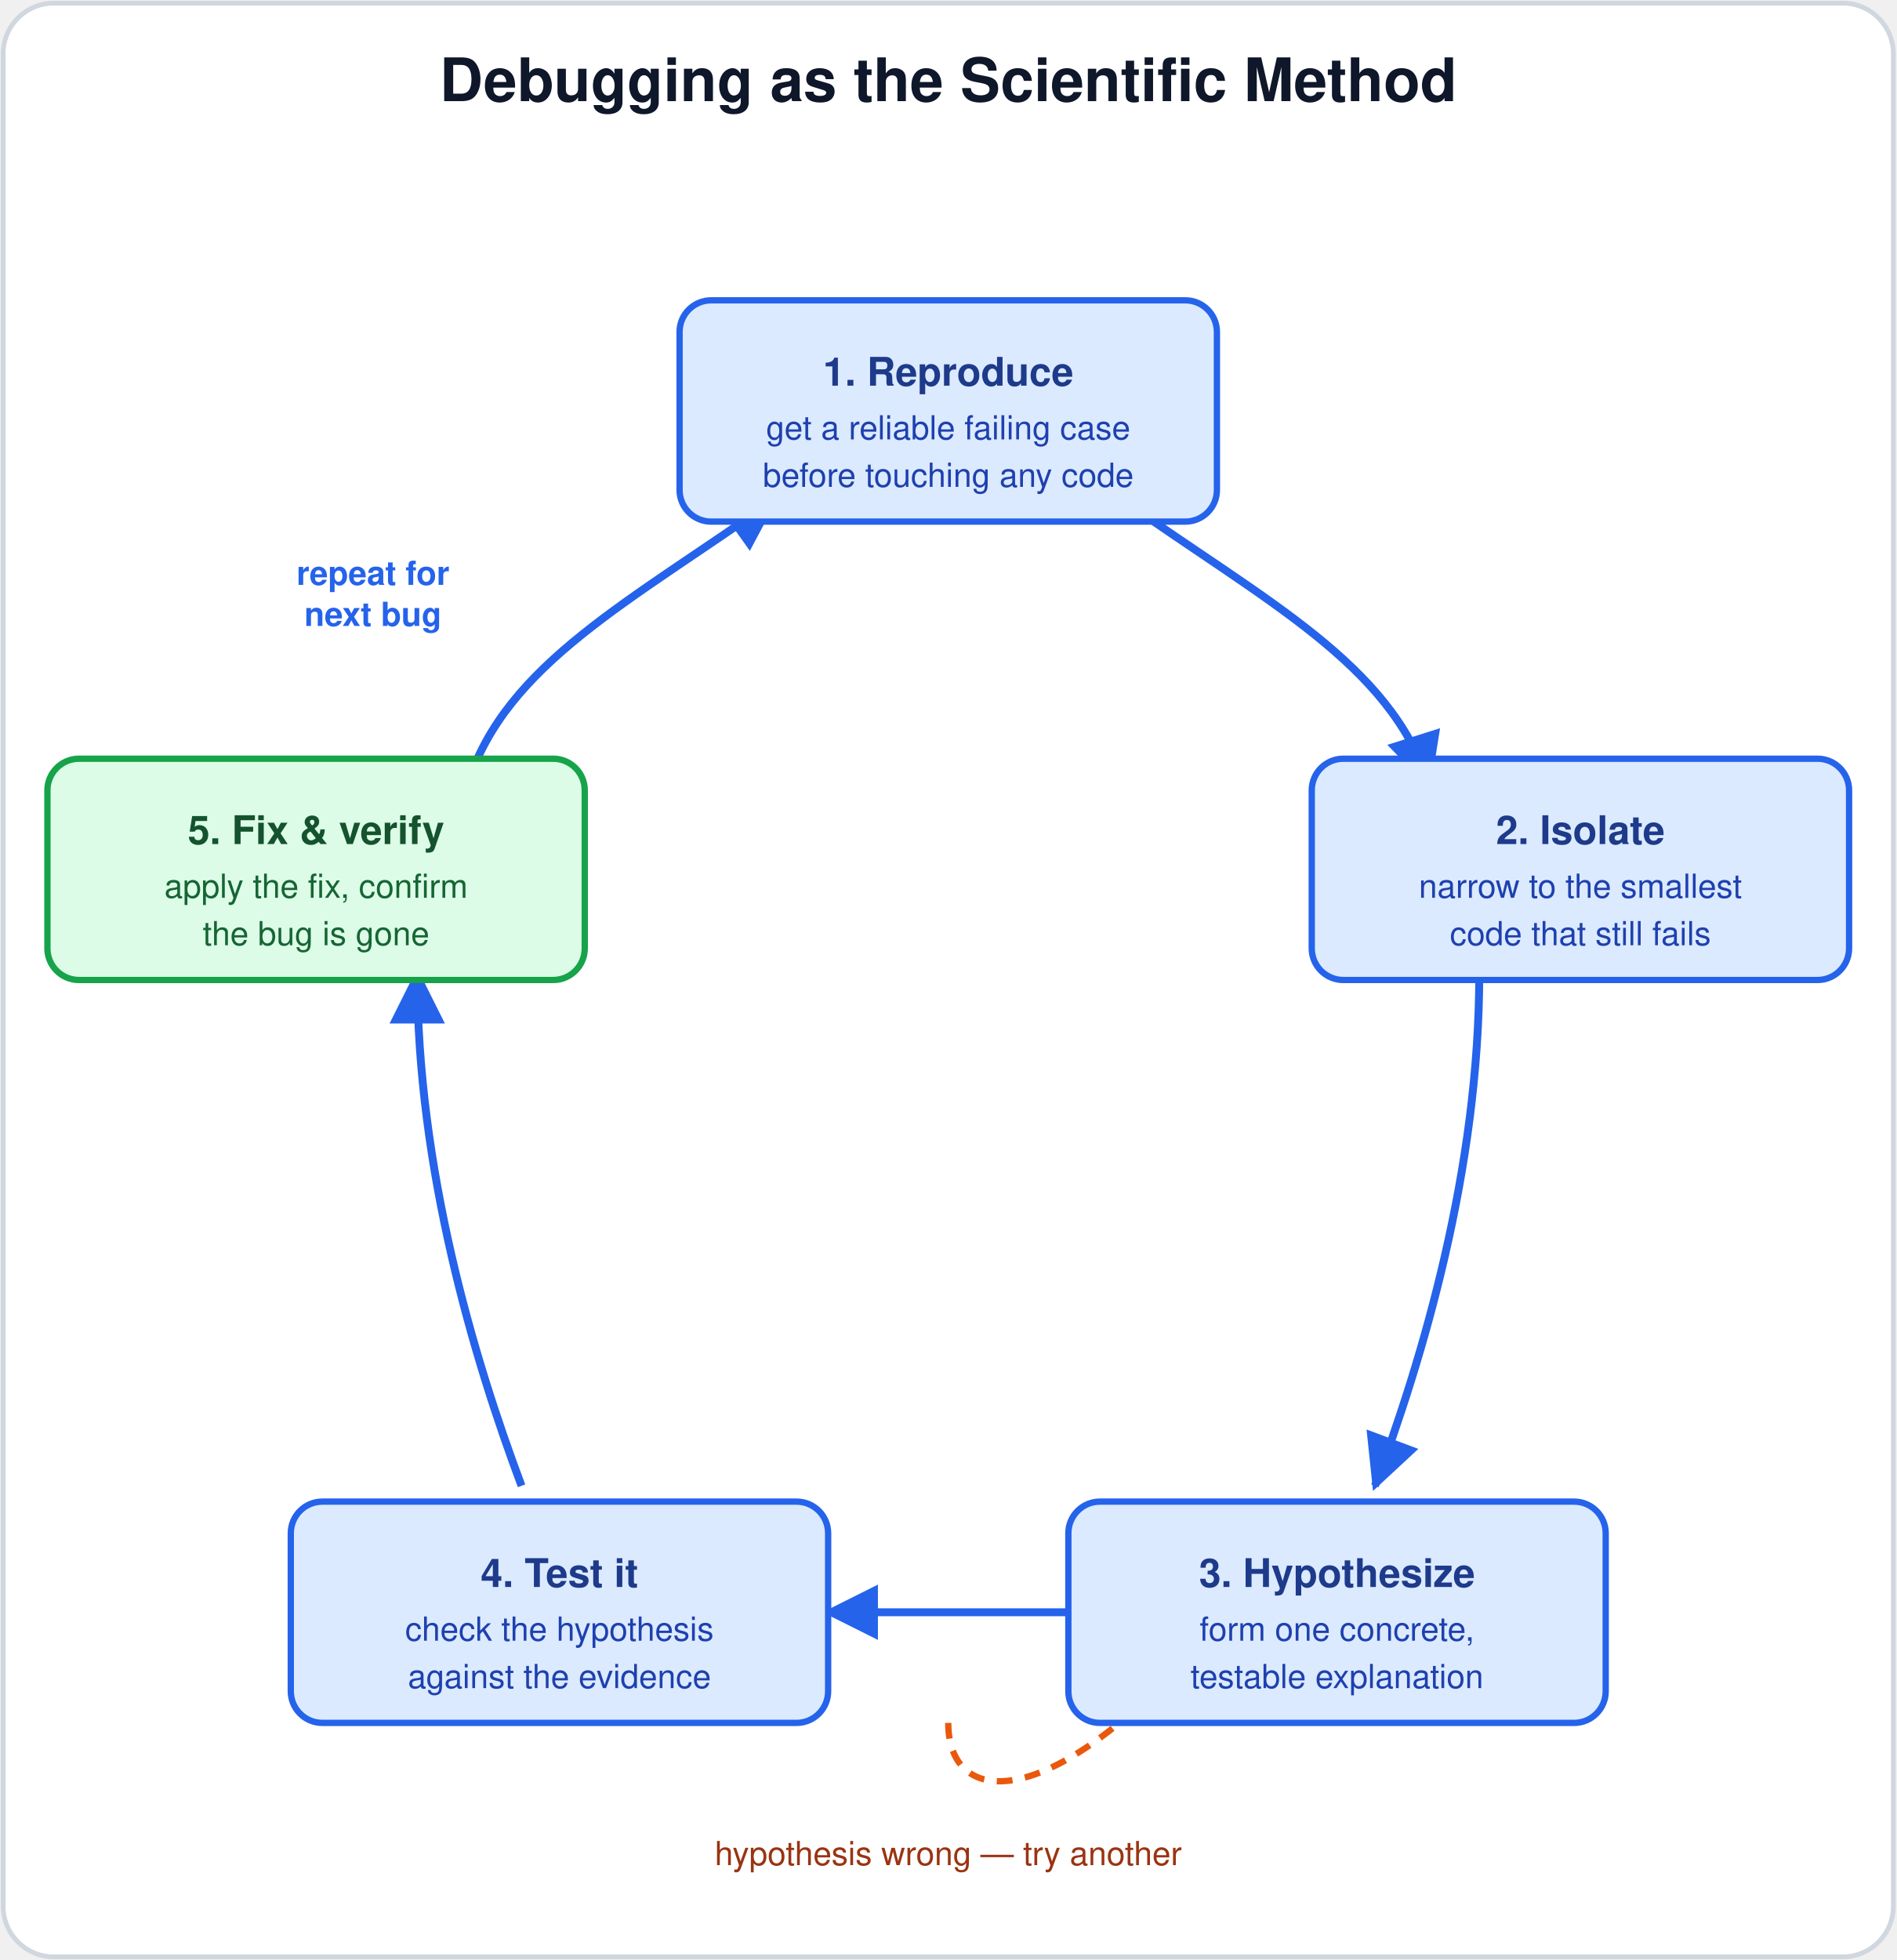
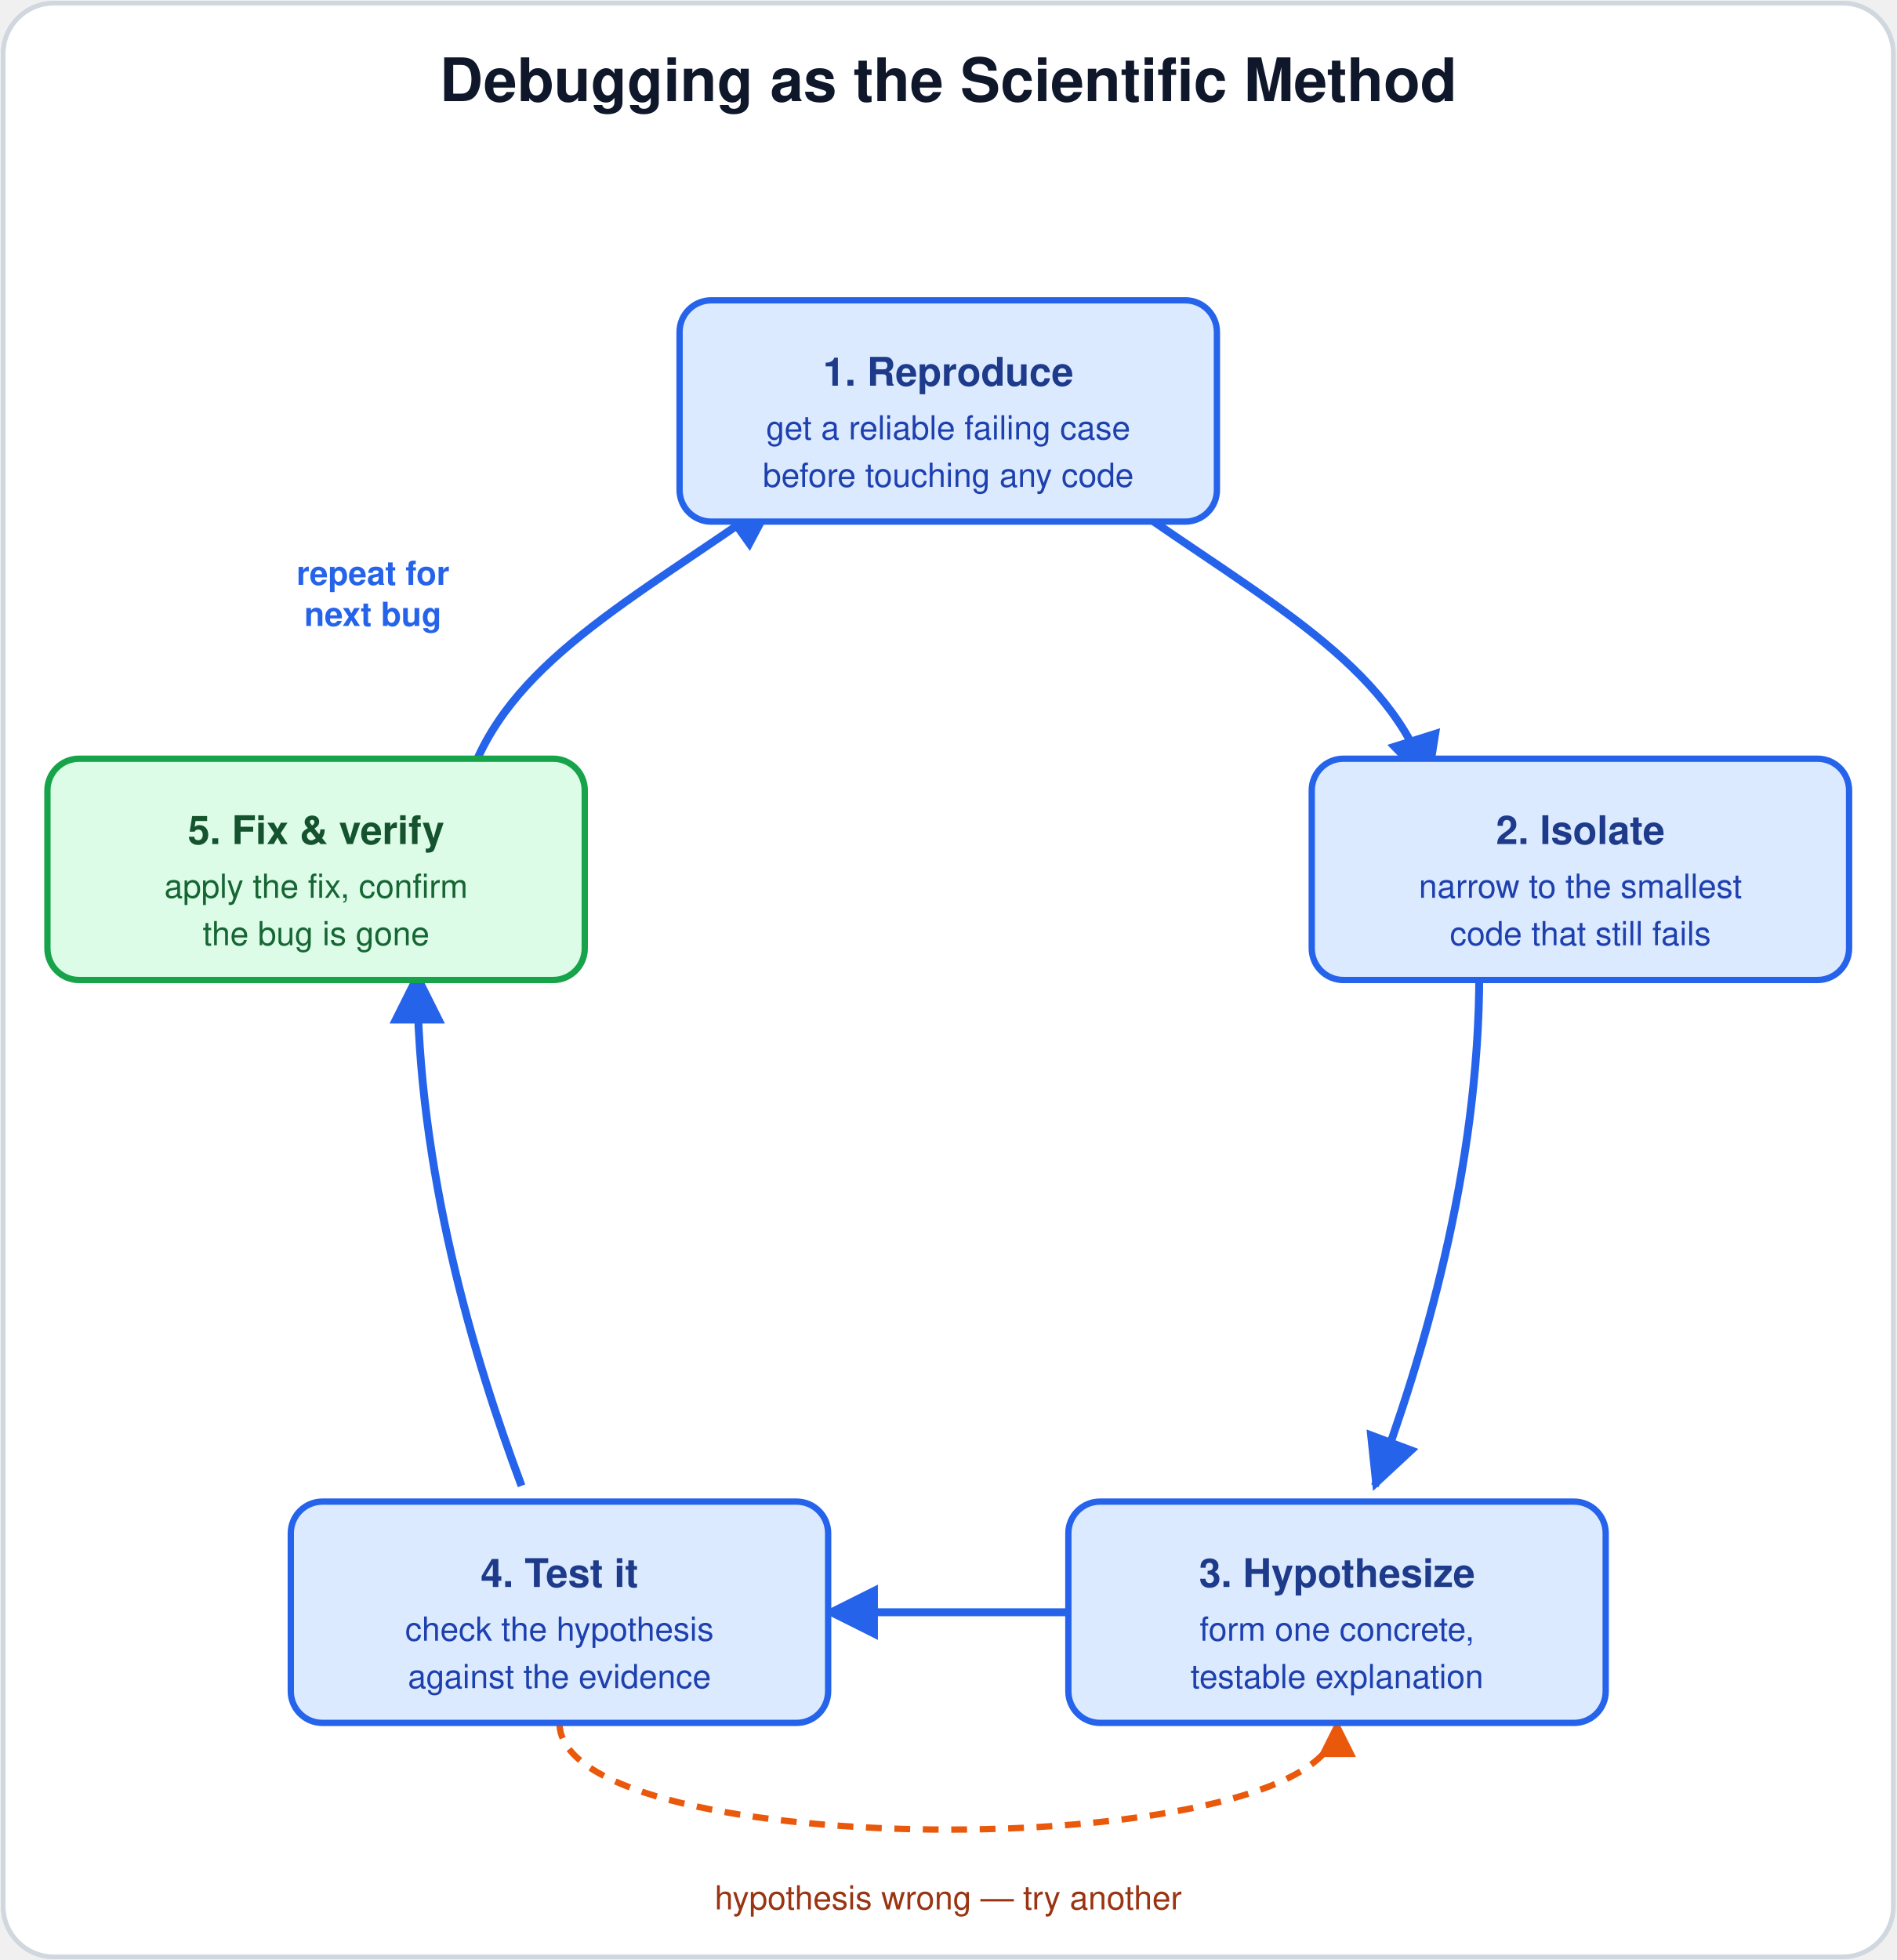
<svg xmlns="http://www.w3.org/2000/svg" viewBox="0 0 600 620" role="img" aria-label="Cyclic flowchart of the systematic debugging process: reproduce the bug, isolate the problem, form a hypothesis, test the hypothesis, fix and verify, then repeat for the next bug. A feedback arrow returns from testing to hypothesis when the hypothesis is wrong.">
  <defs>
    <marker id="arrow7" viewBox="0 0 10 10" refX="9" refY="5" markerWidth="7" markerHeight="7" orient="auto-start-reverse">
      <path d="M0,0 L10,5 L0,10 z" fill="#2563eb" />
    </marker>
    <marker id="arrow7warn" viewBox="0 0 10 10" refX="9" refY="5" markerWidth="6" markerHeight="6" orient="auto-start-reverse">
      <path d="M0,0 L10,5 L0,10 z" fill="#ea580c" />
    </marker>
  </defs>
  <rect x="1" y="1" width="598" height="618" rx="16" fill="#ffffff" stroke="#d0d7de" stroke-width="1.5" />
  <text x="300" y="32" text-anchor="middle" font-family="Helvetica, Arial, sans-serif" font-size="19" font-weight="700" fill="#0f172a">Debugging as the Scientific Method</text>
  <path d="M 355 158 C 400 190, 440 210, 452 248" fill="none" stroke="#2563eb" stroke-width="2.5" marker-end="url(#arrow7)" />
  <path d="M 468 308 C 468 370, 450 430, 435 470" fill="none" stroke="#2563eb" stroke-width="2.5" marker-end="url(#arrow7)" />
  <line x1="338" y1="510" x2="262" y2="510" stroke="#2563eb" stroke-width="2.5" marker-end="url(#arrow7)" />
  <path d="M 165 470 C 150 430, 132 370, 132 308" fill="none" stroke="#2563eb" stroke-width="2.5" marker-end="url(#arrow7)" />
  <path d="M 148 248 C 160 210, 200 190, 245 158" fill="none" stroke="#2563eb" stroke-width="2.5" marker-end="url(#arrow7)" />
  <text x="118" y="185" text-anchor="middle" font-family="Helvetica, Arial, sans-serif" font-size="10.5" font-weight="700" fill="#2563eb">repeat for</text>
  <text x="118" y="198" text-anchor="middle" font-family="Helvetica, Arial, sans-serif" font-size="10.5" font-weight="700" fill="#2563eb">next bug</text>
-   <path d="M 300 545 C 300 575, 340 575, 400 495" fill="none" stroke="#ea580c" stroke-width="2" stroke-dasharray="5,4" marker-end="url(#arrow7warn)" />
-   <text x="300" y="590" text-anchor="middle" font-family="Helvetica, Arial, sans-serif" font-size="10.5" fill="#9a3412">hypothesis wrong — try another</text>
+   <path d="M 177 545 C 177 590, 423 590, 423 545" fill="none" stroke="#ea580c" stroke-width="2" stroke-dasharray="5,4" marker-end="url(#arrow7warn)" />
+   <text x="300" y="604" text-anchor="middle" font-family="Helvetica, Arial, sans-serif" font-size="10.5" fill="#9a3412">hypothesis wrong — try another</text>
  <rect x="215" y="95" width="170" height="70" rx="10" fill="#dbeafe" stroke="#2563eb" stroke-width="2" />
  <text x="300" y="122" text-anchor="middle" font-family="Helvetica, Arial, sans-serif" font-size="12.5" font-weight="700" fill="#1e3a8a">1. Reproduce</text>
  <text x="300" y="139" text-anchor="middle" font-family="Helvetica, Arial, sans-serif" font-size="10.5" fill="#1e40af">get a reliable failing case</text>
  <text x="300" y="154" text-anchor="middle" font-family="Helvetica, Arial, sans-serif" font-size="10.5" fill="#1e40af">before touching any code</text>
  <rect x="415" y="240" width="170" height="70" rx="10" fill="#dbeafe" stroke="#2563eb" stroke-width="2" />
  <text x="500" y="267" text-anchor="middle" font-family="Helvetica, Arial, sans-serif" font-size="12.5" font-weight="700" fill="#1e3a8a">2. Isolate</text>
  <text x="500" y="284" text-anchor="middle" font-family="Helvetica, Arial, sans-serif" font-size="10.5" fill="#1e40af">narrow to the smallest</text>
  <text x="500" y="299" text-anchor="middle" font-family="Helvetica, Arial, sans-serif" font-size="10.5" fill="#1e40af">code that still fails</text>
  <rect x="338" y="475" width="170" height="70" rx="10" fill="#dbeafe" stroke="#2563eb" stroke-width="2" />
  <text x="423" y="502" text-anchor="middle" font-family="Helvetica, Arial, sans-serif" font-size="12.5" font-weight="700" fill="#1e3a8a">3. Hypothesize</text>
  <text x="423" y="519" text-anchor="middle" font-family="Helvetica, Arial, sans-serif" font-size="10.5" fill="#1e40af">form one concrete,</text>
  <text x="423" y="534" text-anchor="middle" font-family="Helvetica, Arial, sans-serif" font-size="10.5" fill="#1e40af">testable explanation</text>
  <rect x="92" y="475" width="170" height="70" rx="10" fill="#dbeafe" stroke="#2563eb" stroke-width="2" />
  <text x="177" y="502" text-anchor="middle" font-family="Helvetica, Arial, sans-serif" font-size="12.5" font-weight="700" fill="#1e3a8a">4. Test it</text>
  <text x="177" y="519" text-anchor="middle" font-family="Helvetica, Arial, sans-serif" font-size="10.5" fill="#1e40af">check the hypothesis</text>
  <text x="177" y="534" text-anchor="middle" font-family="Helvetica, Arial, sans-serif" font-size="10.5" fill="#1e40af">against the evidence</text>
  <rect x="15" y="240" width="170" height="70" rx="10" fill="#dcfce7" stroke="#16a34a" stroke-width="2" />
  <text x="100" y="267" text-anchor="middle" font-family="Helvetica, Arial, sans-serif" font-size="12.5" font-weight="700" fill="#14532d">5. Fix &amp; verify</text>
  <text x="100" y="284" text-anchor="middle" font-family="Helvetica, Arial, sans-serif" font-size="10.5" fill="#166534">apply the fix, confirm</text>
  <text x="100" y="299" text-anchor="middle" font-family="Helvetica, Arial, sans-serif" font-size="10.5" fill="#166534">the bug is gone</text>
</svg>
